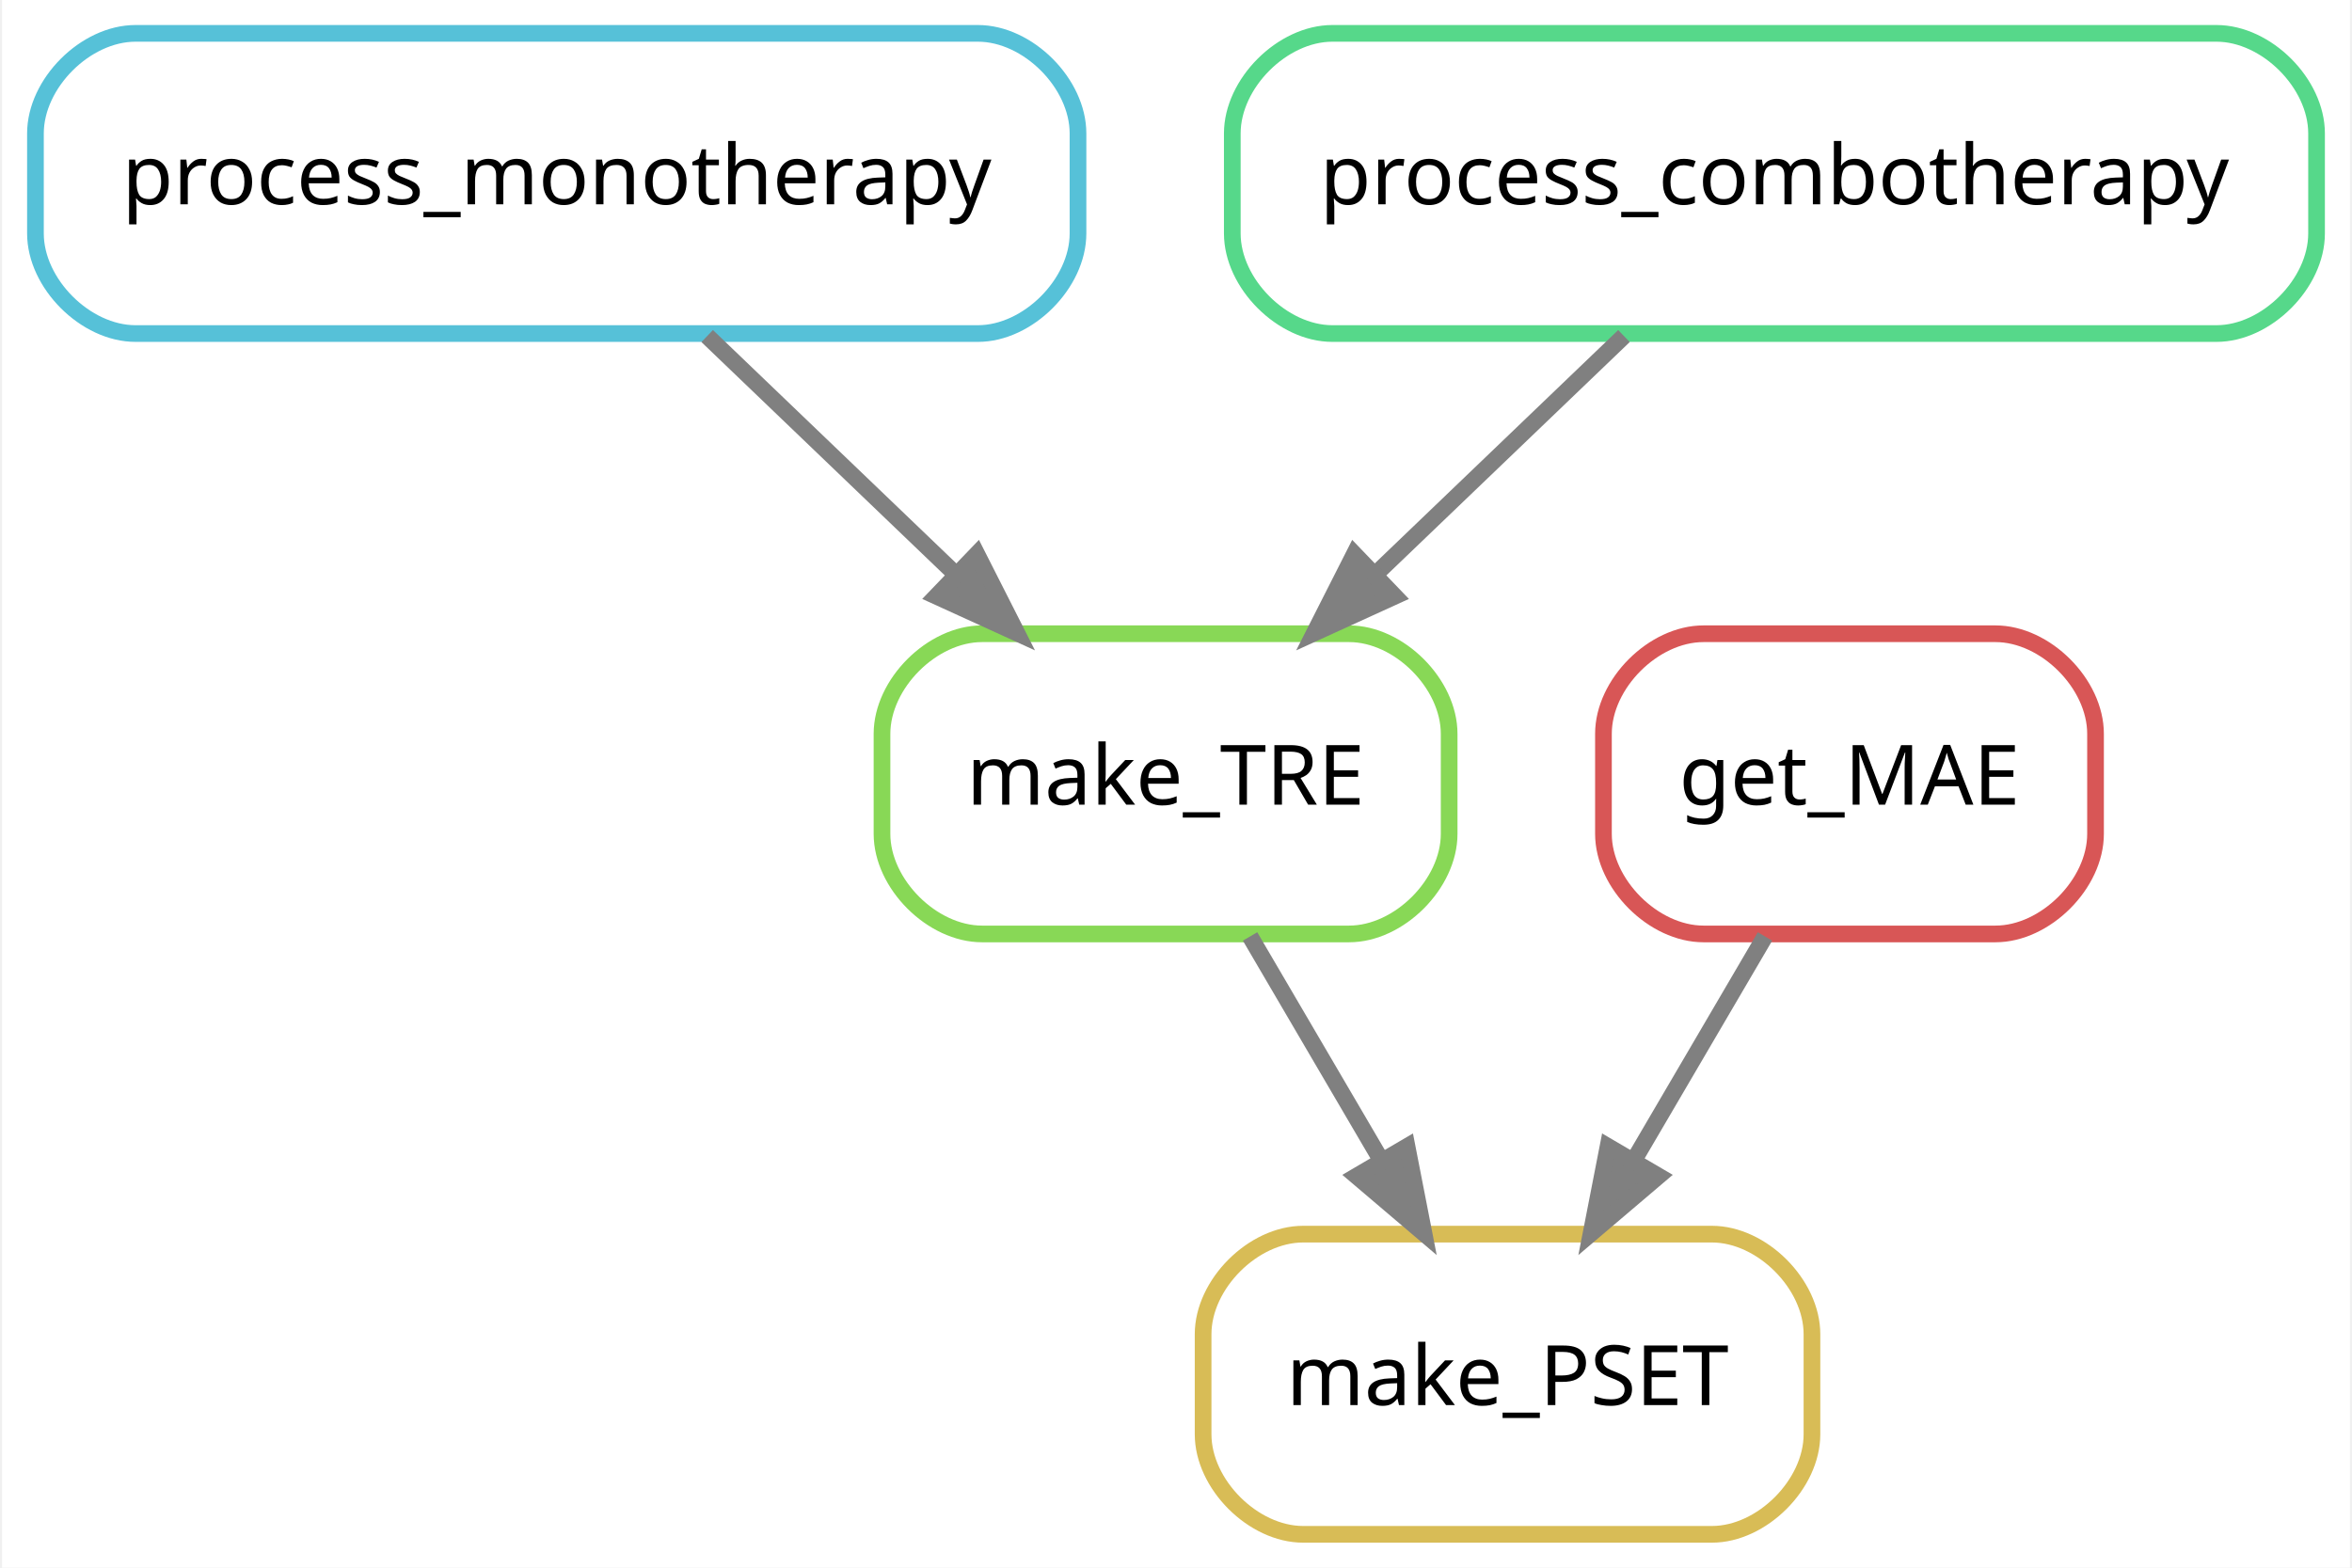
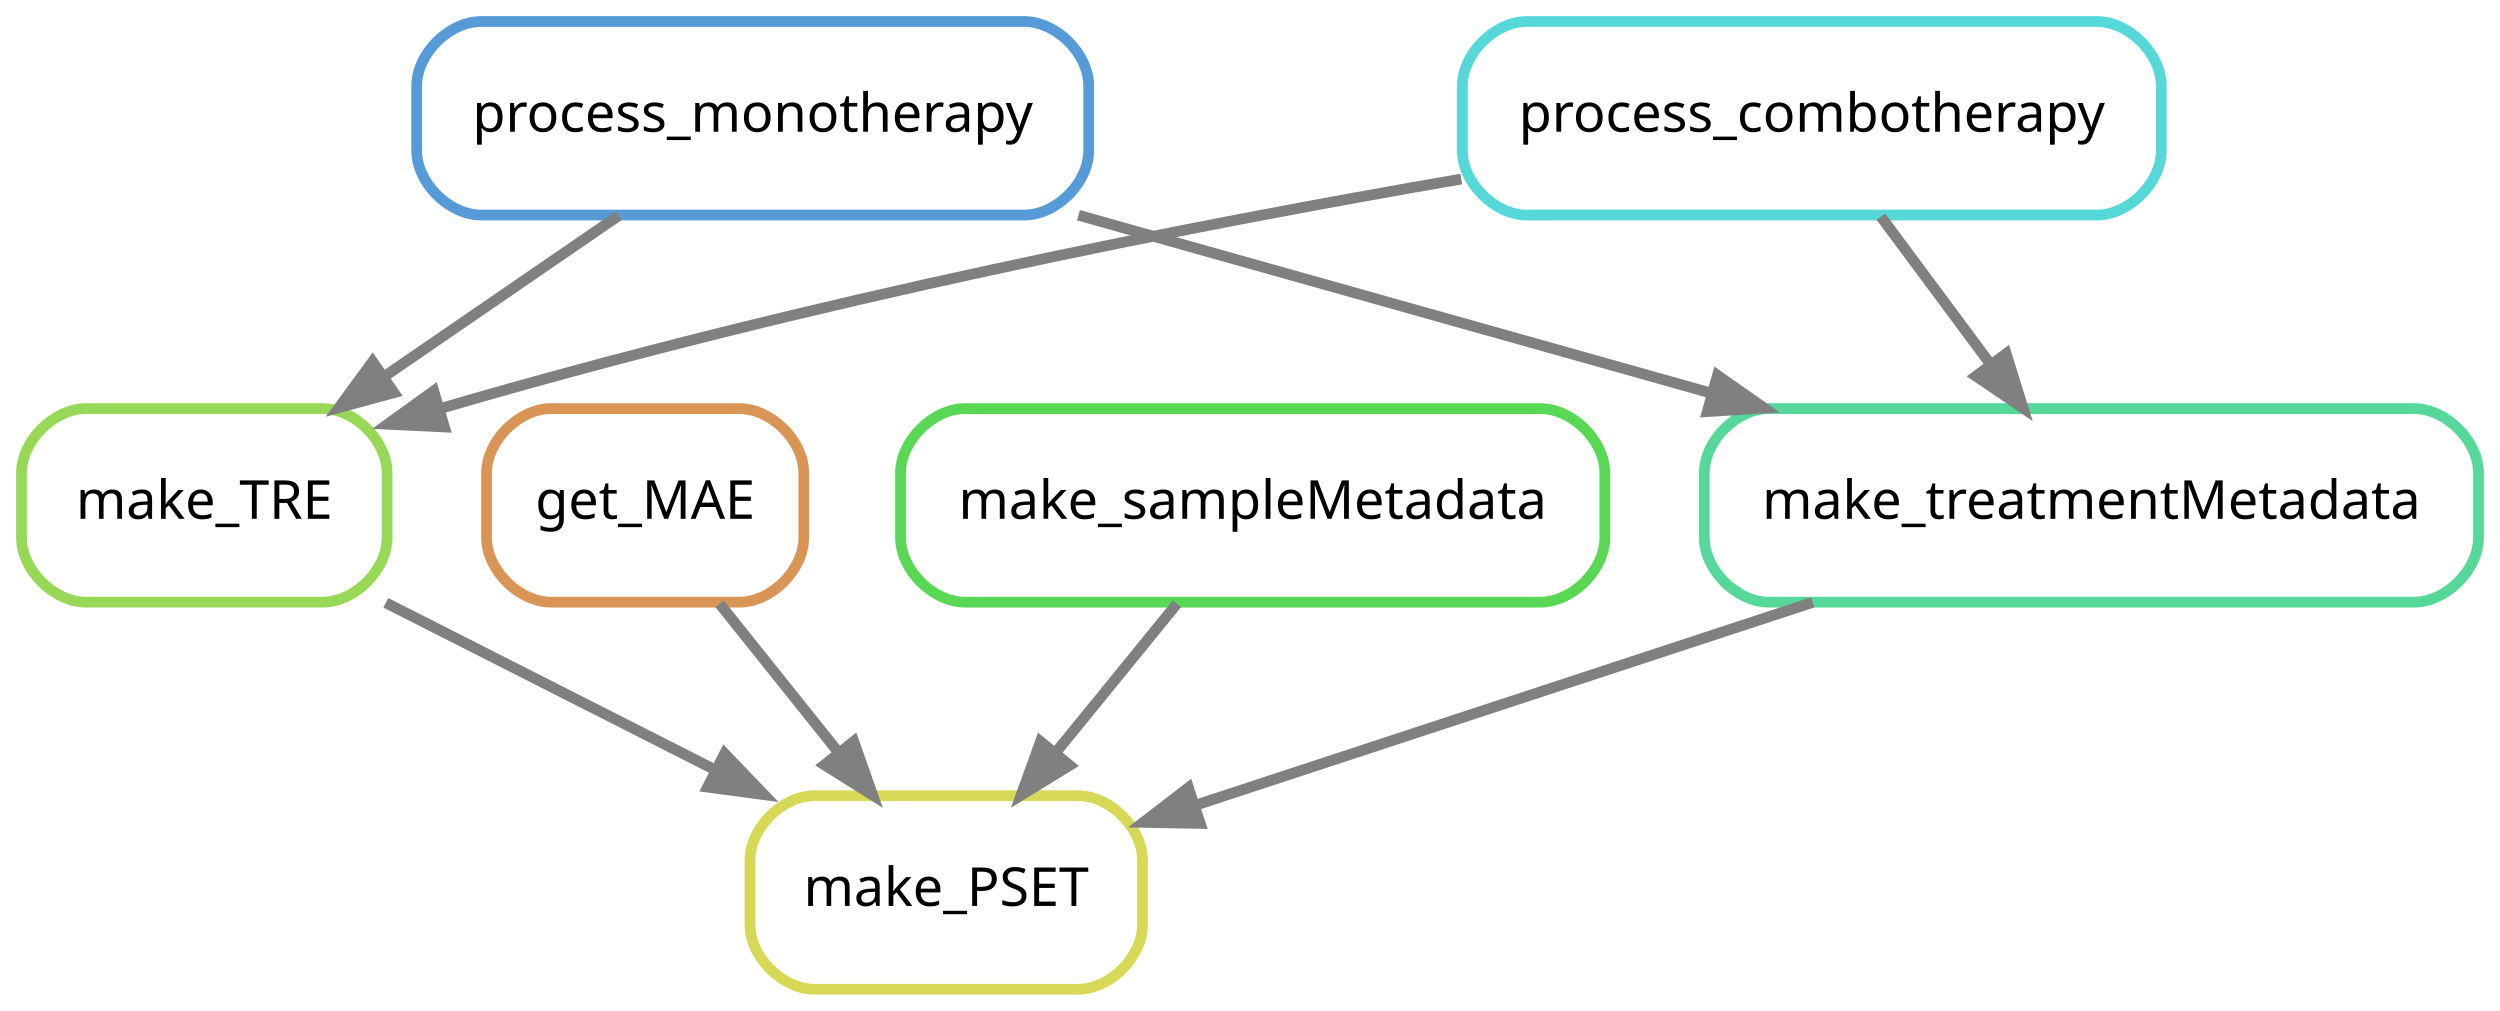
- <svg xmlns="http://www.w3.org/2000/svg" width="282pt" height="188pt" viewBox="0.00 0.00 281.50 188.00">
+ <svg xmlns="http://www.w3.org/2000/svg" width="465pt" height="188pt" viewBox="0.00 0.00 465.00 188.00">
  <g id="graph0" class="graph" transform="scale(1 1) rotate(0) translate(4 184)">
-     <polygon fill="white" stroke="transparent" points="-4,4 -4,-184 277.5,-184 277.5,4 -4,4" />
+     <polygon fill="white" stroke="transparent" points="-4,4 -4,-184 461,-184 461,4 -4,4" />
    <g id="node1" class="node">
-       <path fill="none" stroke="#d8bc56" stroke-width="2" d="M201,-36C201,-36 152,-36 152,-36 146,-36 140,-30 140,-24 140,-24 140,-12 140,-12 140,-6 146,0 152,0 152,0 201,0 201,0 207,0 213,-6 213,-12 213,-12 213,-24 213,-24 213,-30 207,-36 201,-36" />
-       <text text-anchor="middle" x="176.5" y="-15.5" font-family="sans" font-size="10.00">make_PSET</text>
+       <path fill="none" stroke="#d6d856" stroke-width="2" d="M196.5,-36C196.5,-36 147.5,-36 147.5,-36 141.5,-36 135.5,-30 135.5,-24 135.5,-24 135.5,-12 135.5,-12 135.5,-6 141.5,0 147.5,0 147.5,0 196.5,0 196.5,0 202.5,0 208.5,-6 208.5,-12 208.5,-12 208.5,-24 208.5,-24 208.5,-30 202.5,-36 196.5,-36" />
+       <text text-anchor="middle" x="172" y="-15.5" font-family="sans" font-size="10.00">make_PSET</text>
    </g>
    <g id="node2" class="node">
-       <path fill="none" stroke="#88d856" stroke-width="2" d="M157.5,-108C157.5,-108 113.5,-108 113.5,-108 107.5,-108 101.5,-102 101.5,-96 101.5,-96 101.5,-84 101.5,-84 101.5,-78 107.5,-72 113.5,-72 113.5,-72 157.5,-72 157.5,-72 163.5,-72 169.5,-78 169.5,-84 169.5,-84 169.5,-96 169.5,-96 169.5,-102 163.5,-108 157.5,-108" />
-       <text text-anchor="middle" x="135.5" y="-87.5" font-family="sans" font-size="10.00">make_TRE</text>
+       <path fill="none" stroke="#97d856" stroke-width="2" d="M56,-108C56,-108 12,-108 12,-108 6,-108 0,-102 0,-96 0,-96 0,-84 0,-84 0,-78 6,-72 12,-72 12,-72 56,-72 56,-72 62,-72 68,-78 68,-84 68,-84 68,-96 68,-96 68,-102 62,-108 56,-108" />
+       <text text-anchor="middle" x="34" y="-87.5" font-family="sans" font-size="10.00">make_TRE</text>
    </g>
    <g id="edge1" class="edge">
-       <path fill="none" stroke="grey" stroke-width="2" d="M145.63,-71.7C150.35,-63.64 156.06,-53.89 161.28,-44.98" />
-       <polygon fill="grey" stroke="grey" stroke-width="2" points="164.45,-46.5 166.48,-36.1 158.41,-42.96 164.45,-46.5" />
+       <path fill="none" stroke="grey" stroke-width="2" d="M67.76,-71.88C86.22,-62.51 109.28,-50.81 129.02,-40.8" />
+       <polygon fill="grey" stroke="grey" stroke-width="2" points="130.78,-43.83 138.11,-36.19 127.61,-37.59 130.78,-43.83" />
    </g>
    <g id="node3" class="node">
-       <path fill="none" stroke="#56c1d8" stroke-width="2" d="M113,-180C113,-180 12,-180 12,-180 6,-180 0,-174 0,-168 0,-168 0,-156 0,-156 0,-150 6,-144 12,-144 12,-144 113,-144 113,-144 119,-144 125,-150 125,-156 125,-156 125,-168 125,-168 125,-174 119,-180 113,-180" />
-       <text text-anchor="middle" x="62.5" y="-159.5" font-family="sans" font-size="10.00">process_monotherapy</text>
+       <path fill="none" stroke="#569ad8" stroke-width="2" d="M186.5,-180C186.5,-180 85.5,-180 85.5,-180 79.5,-180 73.5,-174 73.5,-168 73.5,-168 73.5,-156 73.5,-156 73.5,-150 79.5,-144 85.5,-144 85.5,-144 186.5,-144 186.5,-144 192.5,-144 198.5,-150 198.5,-156 198.5,-156 198.5,-168 198.5,-168 198.5,-174 192.5,-180 186.5,-180" />
+       <text text-anchor="middle" x="136" y="-159.5" font-family="sans" font-size="10.00">process_monotherapy</text>
+     </g>
+     <g id="edge5" class="edge">
+       <path fill="none" stroke="grey" stroke-width="2" d="M111.05,-143.88C97.96,-134.89 81.74,-123.76 67.56,-114.03" />
+       <polygon fill="grey" stroke="grey" stroke-width="2" points="69.27,-110.96 59.05,-108.19 65.31,-116.73 69.27,-110.96" />
+     </g>
+     <g id="node7" class="node">
+       <path fill="none" stroke="#56d89a" stroke-width="2" d="M445,-108C445,-108 325,-108 325,-108 319,-108 313,-102 313,-96 313,-96 313,-84 313,-84 313,-78 319,-72 325,-72 325,-72 445,-72 445,-72 451,-72 457,-78 457,-84 457,-84 457,-96 457,-96 457,-102 451,-108 445,-108" />
+       <text text-anchor="middle" x="385" y="-87.5" font-family="sans" font-size="10.00">make_treatmentMetadata</text>
+     </g>
+     <g id="edge7" class="edge">
+       <path fill="none" stroke="grey" stroke-width="2" d="M196.59,-143.97C232.14,-133.97 277.22,-121.3 314.38,-110.85" />
+       <polygon fill="grey" stroke="grey" stroke-width="2" points="315.45,-114.19 324.13,-108.11 313.56,-107.45 315.45,-114.19" />
+     </g>
+     <g id="node4" class="node">
+       <path fill="none" stroke="#56d8d8" stroke-width="2" d="M386,-180C386,-180 280,-180 280,-180 274,-180 268,-174 268,-168 268,-168 268,-156 268,-156 268,-150 274,-144 280,-144 280,-144 386,-144 386,-144 392,-144 398,-150 398,-156 398,-156 398,-168 398,-168 398,-174 392,-180 386,-180" />
+       <text text-anchor="middle" x="333" y="-159.5" font-family="sans" font-size="10.00">process_combotherapy</text>
+     </g>
+     <g id="edge6" class="edge">
+       <path fill="none" stroke="grey" stroke-width="2" d="M267.79,-150.7C217.94,-142.09 147.49,-128.37 77.89,-108.01" />
+       <polygon fill="grey" stroke="grey" stroke-width="2" points="78.66,-104.58 68.08,-105.09 76.67,-111.29 78.66,-104.58" />
+     </g>
+     <g id="edge8" class="edge">
+       <path fill="none" stroke="grey" stroke-width="2" d="M345.85,-143.7C352.03,-135.39 359.54,-125.28 366.32,-116.14" />
+       <polygon fill="grey" stroke="grey" stroke-width="2" points="369.14,-118.22 372.29,-108.1 363.52,-114.04 369.14,-118.22" />
+     </g>
+     <g id="node5" class="node">
+       <path fill="none" stroke="#d89556" stroke-width="2" d="M133.5,-108C133.5,-108 98.5,-108 98.5,-108 92.5,-108 86.5,-102 86.5,-96 86.5,-96 86.5,-84 86.5,-84 86.5,-78 92.5,-72 98.5,-72 98.5,-72 133.5,-72 133.5,-72 139.5,-72 145.5,-78 145.5,-84 145.5,-84 145.5,-96 145.5,-96 145.5,-102 139.5,-108 133.5,-108" />
+       <text text-anchor="middle" x="116" y="-87.5" font-family="sans" font-size="10.00">get_MAE</text>
+     </g>
+     <g id="edge2" class="edge">
+       <path fill="none" stroke="grey" stroke-width="2" d="M129.84,-71.7C136.49,-63.39 144.58,-53.28 151.89,-44.14" />
+       <polygon fill="grey" stroke="grey" stroke-width="2" points="154.8,-46.1 158.32,-36.1 149.34,-41.73 154.8,-46.1" />
+     </g>
+     <g id="node6" class="node">
+       <path fill="none" stroke="#59d856" stroke-width="2" d="M282.5,-108C282.5,-108 175.5,-108 175.5,-108 169.5,-108 163.5,-102 163.5,-96 163.5,-96 163.5,-84 163.5,-84 163.5,-78 169.5,-72 175.5,-72 175.5,-72 282.5,-72 282.5,-72 288.5,-72 294.5,-78 294.5,-84 294.5,-84 294.5,-96 294.5,-96 294.5,-102 288.5,-108 282.5,-108" />
+       <text text-anchor="middle" x="229" y="-87.5" font-family="sans" font-size="10.00">make_sampleMetadata</text>
    </g>
    <g id="edge3" class="edge">
-       <path fill="none" stroke="grey" stroke-width="2" d="M80.54,-143.7C89.56,-135.05 100.62,-124.45 110.44,-115.03" />
-       <polygon fill="grey" stroke="grey" stroke-width="2" points="112.87,-117.55 117.66,-108.1 108.02,-112.5 112.87,-117.55" />
-     </g>
-     <g id="node4" class="node">
-       <path fill="none" stroke="#56d88a" stroke-width="2" d="M261.5,-180C261.5,-180 155.5,-180 155.5,-180 149.5,-180 143.5,-174 143.5,-168 143.5,-168 143.5,-156 143.5,-156 143.5,-150 149.5,-144 155.5,-144 155.5,-144 261.5,-144 261.5,-144 267.5,-144 273.5,-150 273.5,-156 273.5,-156 273.5,-168 273.5,-168 273.5,-174 267.5,-180 261.5,-180" />
-       <text text-anchor="middle" x="208.5" y="-159.5" font-family="sans" font-size="10.00">process_combotherapy</text>
+       <path fill="none" stroke="grey" stroke-width="2" d="M214.91,-71.7C208.08,-63.3 199.74,-53.07 192.24,-43.86" />
+       <polygon fill="grey" stroke="grey" stroke-width="2" points="194.96,-41.65 185.93,-36.1 189.53,-46.07 194.96,-41.65" />
    </g>
    <g id="edge4" class="edge">
-       <path fill="none" stroke="grey" stroke-width="2" d="M190.46,-143.7C181.44,-135.05 170.38,-124.45 160.56,-115.03" />
-       <polygon fill="grey" stroke="grey" stroke-width="2" points="162.98,-112.5 153.34,-108.1 158.13,-117.55 162.98,-112.5" />
-     </g>
-     <g id="node5" class="node">
-       <path fill="none" stroke="#d85656" stroke-width="2" d="M235,-108C235,-108 200,-108 200,-108 194,-108 188,-102 188,-96 188,-96 188,-84 188,-84 188,-78 194,-72 200,-72 200,-72 235,-72 235,-72 241,-72 247,-78 247,-84 247,-84 247,-96 247,-96 247,-102 241,-108 235,-108" />
-       <text text-anchor="middle" x="217.5" y="-87.5" font-family="sans" font-size="10.00">get_MAE</text>
-     </g>
-     <g id="edge2" class="edge">
-       <path fill="none" stroke="grey" stroke-width="2" d="M207.37,-71.7C202.65,-63.64 196.94,-53.89 191.72,-44.98" />
-       <polygon fill="grey" stroke="grey" stroke-width="2" points="194.59,-42.96 186.52,-36.1 188.55,-46.5 194.59,-42.96" />
+       <path fill="none" stroke="grey" stroke-width="2" d="M333.17,-71.97C298.09,-60.44 252.15,-45.34 218.3,-34.21" />
+       <polygon fill="grey" stroke="grey" stroke-width="2" points="219.24,-30.84 208.65,-31.04 217.05,-37.49 219.24,-30.84" />
    </g>
  </g>
</svg>
